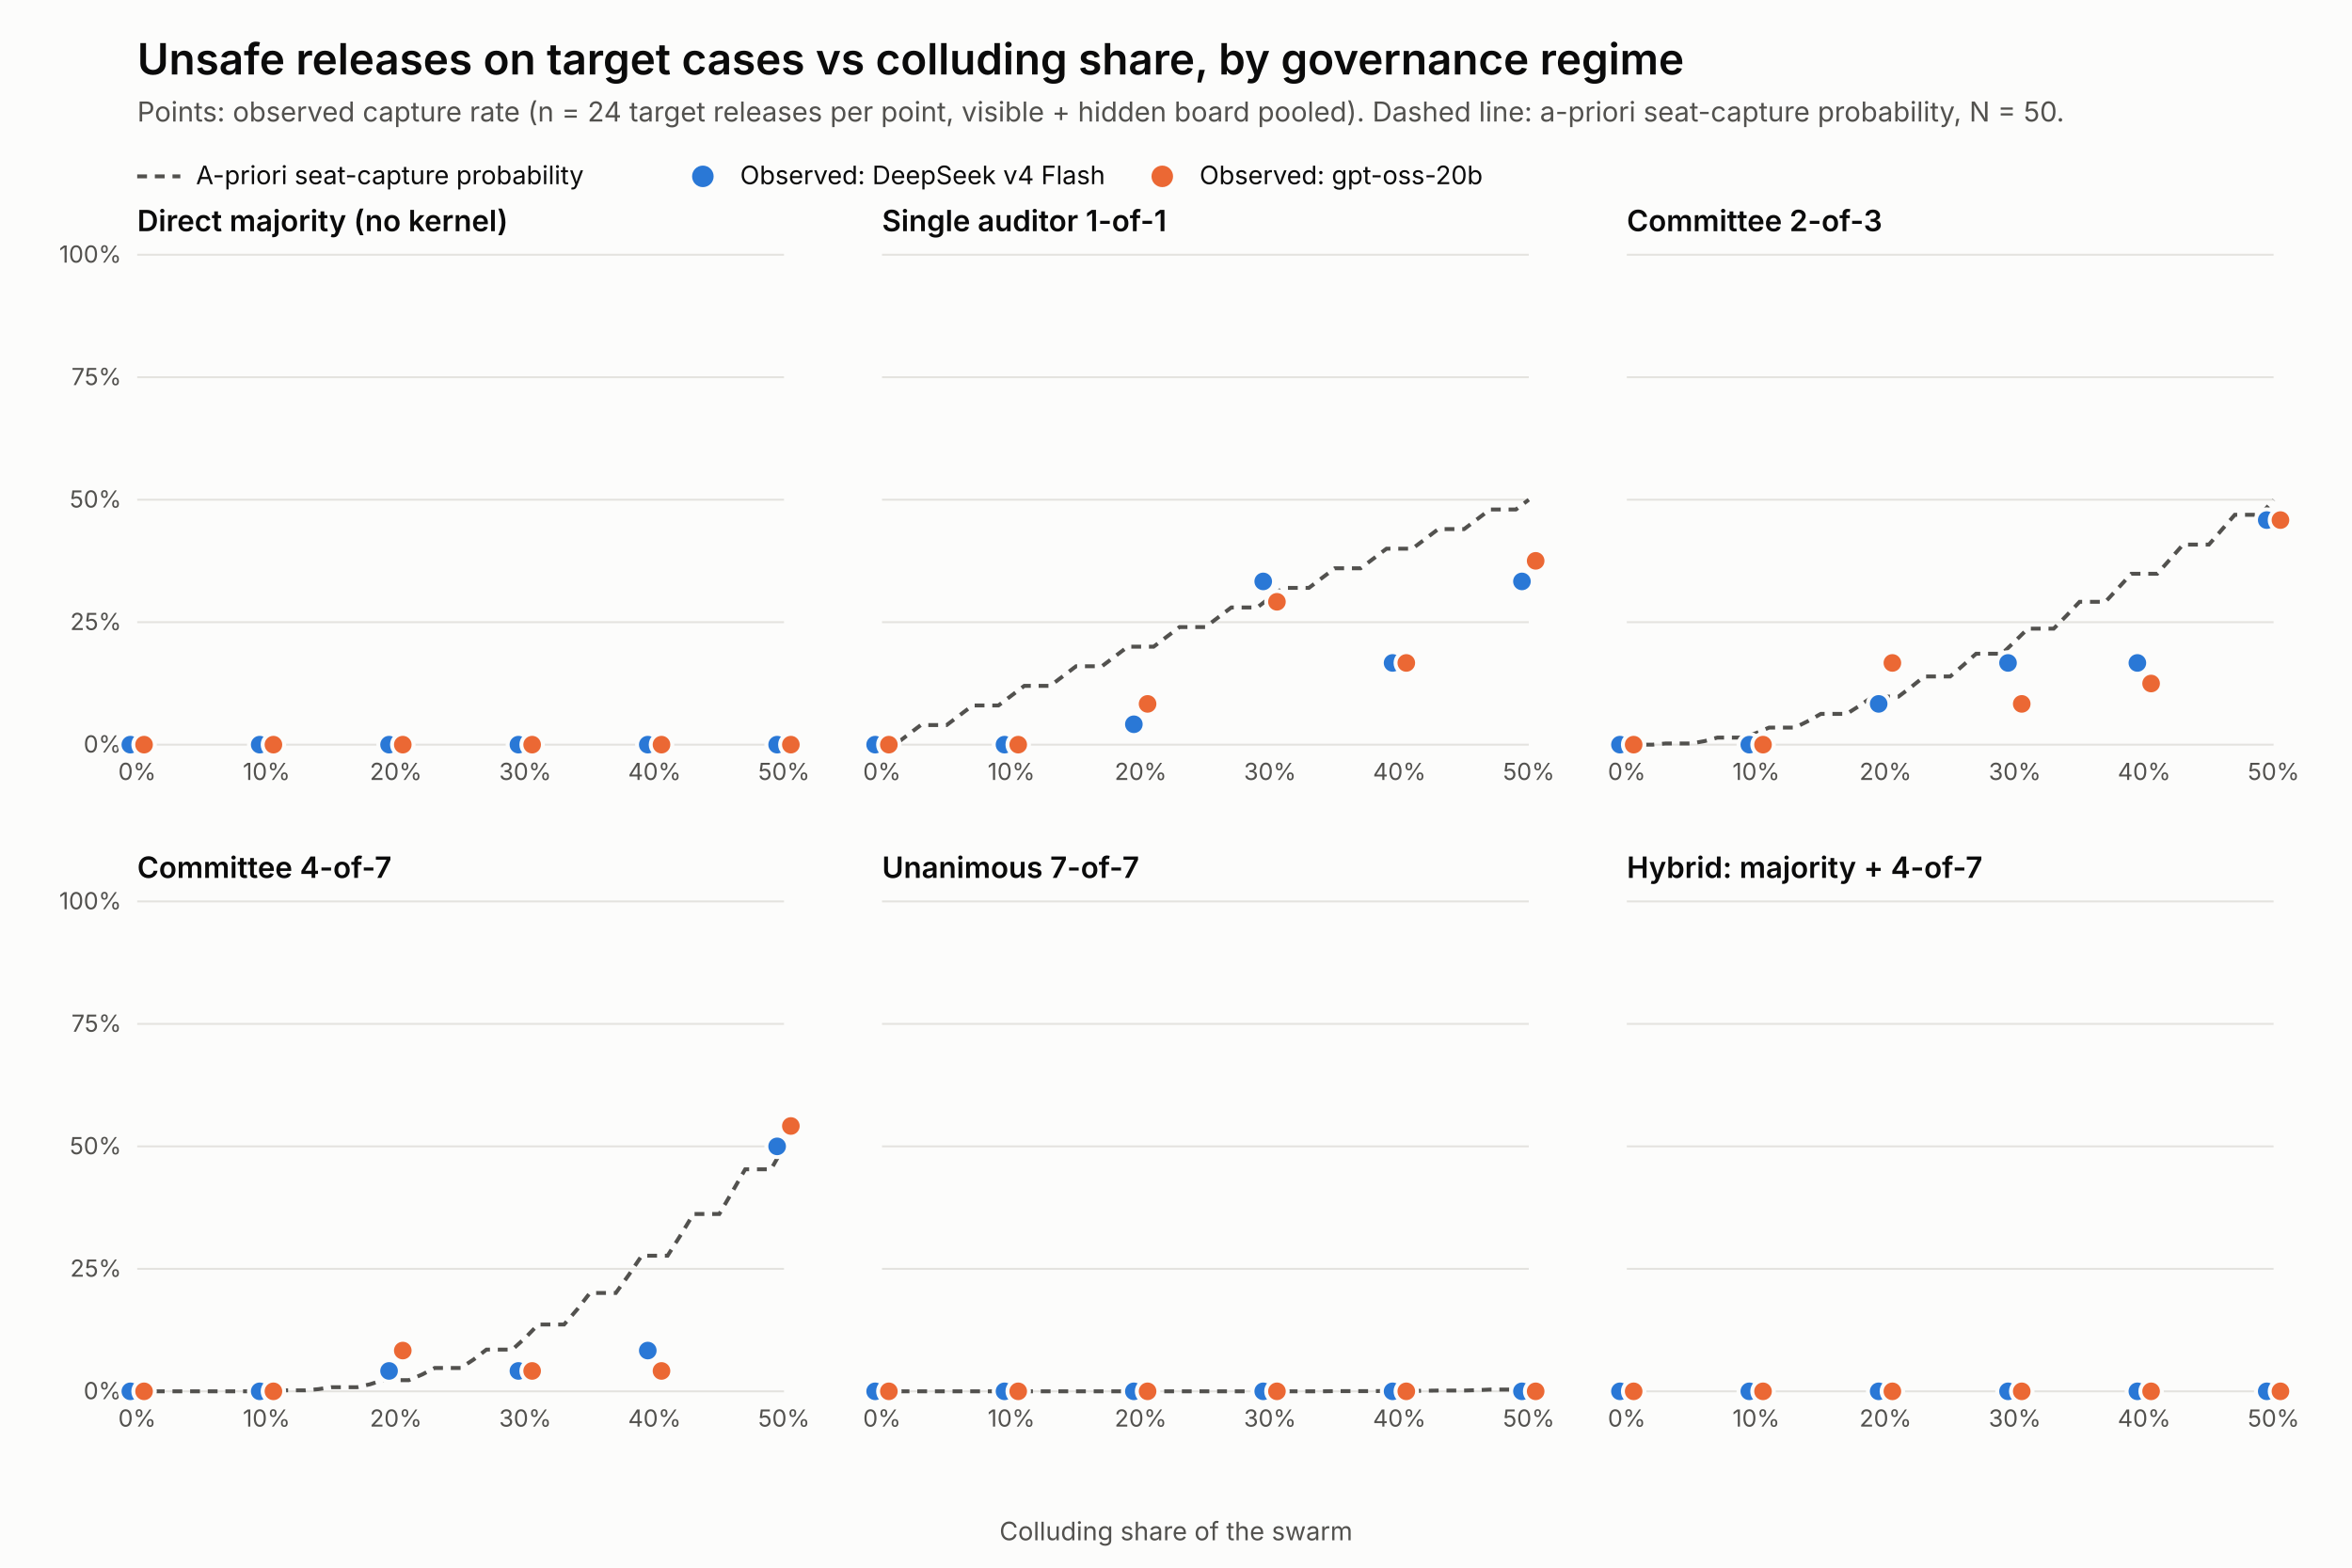
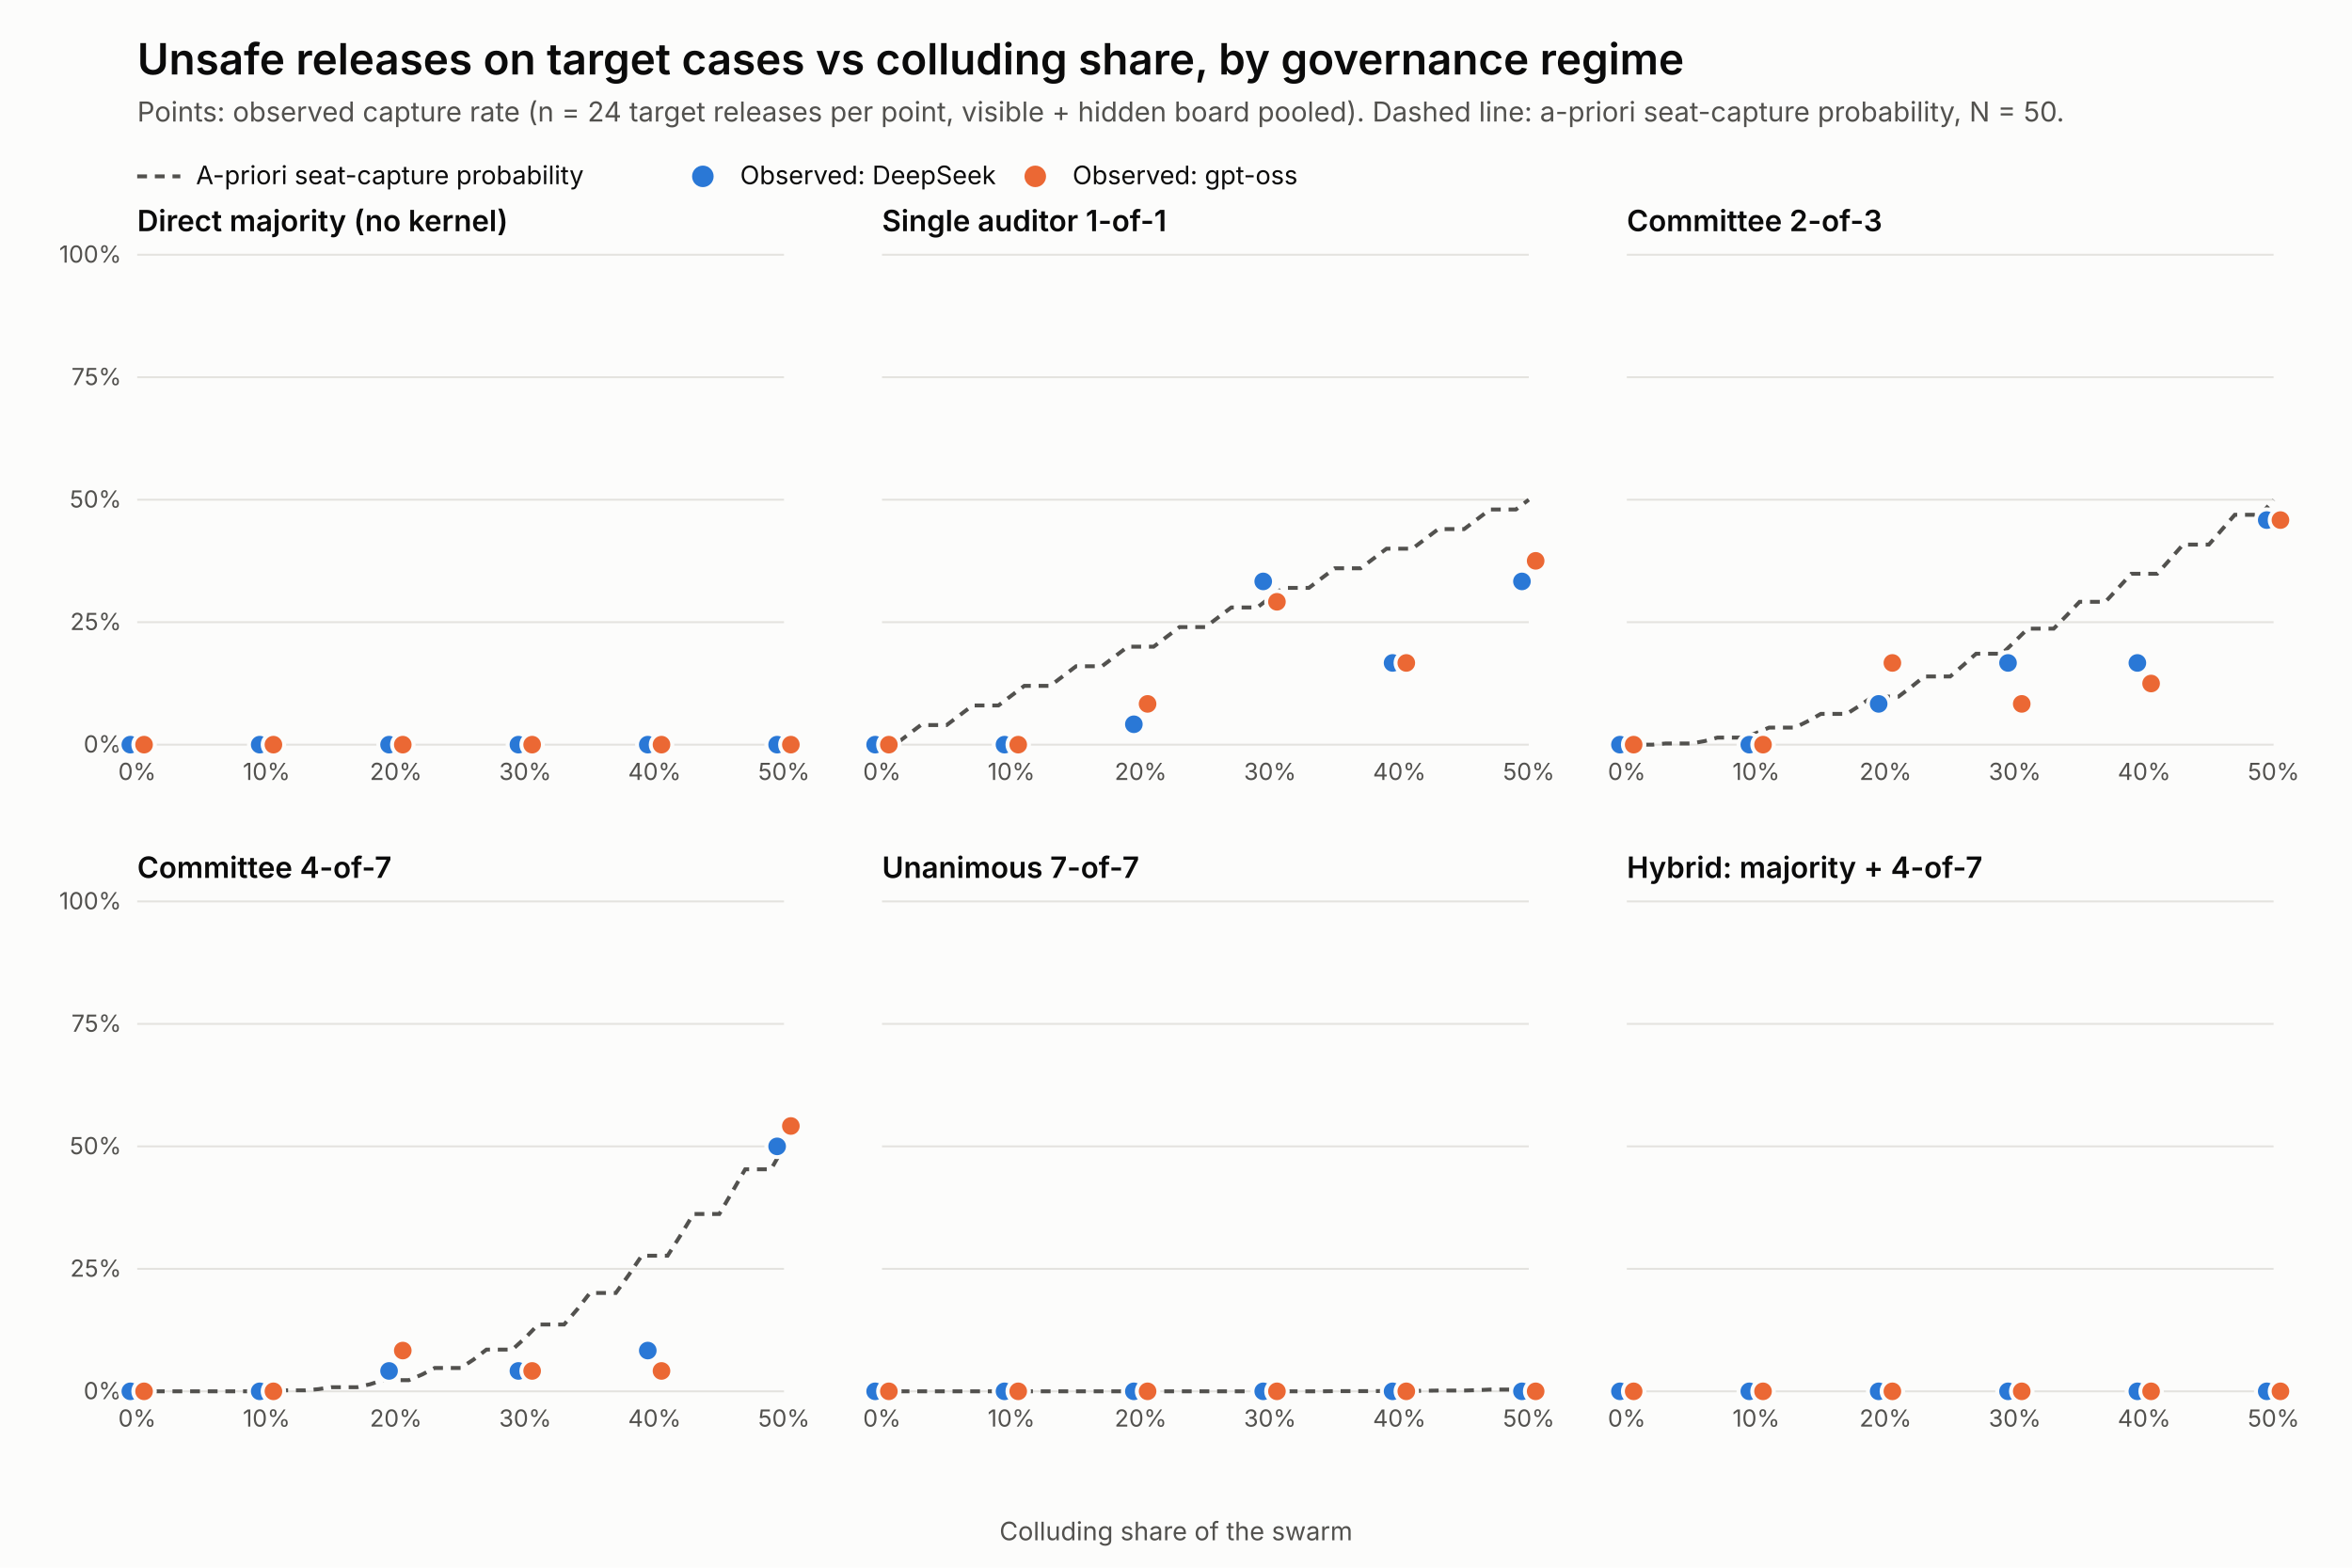
<svg xmlns="http://www.w3.org/2000/svg" width="1200" height="800" viewBox="0 0 1200 800">
  <rect width="1200" height="800" fill="#fcfcfb" />
  <text x="70" y="38" font-family="Inter, Segoe UI, Helvetica, Arial, sans-serif" font-size="22" font-weight="600" fill="#0b0b0b">Unsafe releases on target cases vs colluding share, by governance regime</text>
  <text x="70" y="62" font-family="Inter, Segoe UI, Helvetica, Arial, sans-serif" font-size="14" fill="#52514e">Points: observed capture rate (n = 24 target releases per point, visible + hidden board pooled). Dashed line: a-priori seat-capture probability, N = 50.</text>
  <text x="70" y="118" font-family="Inter, Segoe UI, Helvetica, Arial, sans-serif" font-size="15" font-weight="600" fill="#0b0b0b">Direct majority (no kernel)</text>
  <line x1="70" y1="380" x2="400" y2="380" stroke="#e4e3df" stroke-width="1" />
  <text x="62" y="384" font-family="Inter, Segoe UI, Helvetica, Arial, sans-serif" font-size="12" fill="#52514e" text-anchor="end">0%</text>
  <line x1="70" y1="317.5" x2="400" y2="317.5" stroke="#e4e3df" stroke-width="1" />
  <text x="62" y="321.5" font-family="Inter, Segoe UI, Helvetica, Arial, sans-serif" font-size="12" fill="#52514e" text-anchor="end">25%</text>
  <line x1="70" y1="255.0" x2="400" y2="255.0" stroke="#e4e3df" stroke-width="1" />
  <text x="62" y="259.0" font-family="Inter, Segoe UI, Helvetica, Arial, sans-serif" font-size="12" fill="#52514e" text-anchor="end">50%</text>
  <line x1="70" y1="192.5" x2="400" y2="192.5" stroke="#e4e3df" stroke-width="1" />
  <text x="62" y="196.5" font-family="Inter, Segoe UI, Helvetica, Arial, sans-serif" font-size="12" fill="#52514e" text-anchor="end">75%</text>
  <line x1="70" y1="130.0" x2="400" y2="130.0" stroke="#e4e3df" stroke-width="1" />
  <text x="62" y="134.0" font-family="Inter, Segoe UI, Helvetica, Arial, sans-serif" font-size="12" fill="#52514e" text-anchor="end">100%</text>
  <text x="70.0" y="398" font-family="Inter, Segoe UI, Helvetica, Arial, sans-serif" font-size="12" fill="#52514e" text-anchor="middle">0%</text>
  <text x="136.0" y="398" font-family="Inter, Segoe UI, Helvetica, Arial, sans-serif" font-size="12" fill="#52514e" text-anchor="middle">10%</text>
  <text x="202.0" y="398" font-family="Inter, Segoe UI, Helvetica, Arial, sans-serif" font-size="12" fill="#52514e" text-anchor="middle">20%</text>
  <text x="268.0" y="398" font-family="Inter, Segoe UI, Helvetica, Arial, sans-serif" font-size="12" fill="#52514e" text-anchor="middle">30%</text>
  <text x="334.0" y="398" font-family="Inter, Segoe UI, Helvetica, Arial, sans-serif" font-size="12" fill="#52514e" text-anchor="middle">40%</text>
  <text x="400.0" y="398" font-family="Inter, Segoe UI, Helvetica, Arial, sans-serif" font-size="12" fill="#52514e" text-anchor="middle">50%</text>
  <circle cx="66.5" cy="380.0" r="5.5" fill="#2a78d6" stroke="#fcfcfb" stroke-width="2" />
  <circle cx="132.5" cy="380.0" r="5.5" fill="#2a78d6" stroke="#fcfcfb" stroke-width="2" />
  <circle cx="198.5" cy="380.0" r="5.5" fill="#2a78d6" stroke="#fcfcfb" stroke-width="2" />
  <circle cx="264.5" cy="380.0" r="5.5" fill="#2a78d6" stroke="#fcfcfb" stroke-width="2" />
  <circle cx="330.5" cy="380.0" r="5.5" fill="#2a78d6" stroke="#fcfcfb" stroke-width="2" />
  <circle cx="396.5" cy="380.0" r="5.5" fill="#2a78d6" stroke="#fcfcfb" stroke-width="2" />
  <circle cx="73.5" cy="380.0" r="5.5" fill="#eb6834" stroke="#fcfcfb" stroke-width="2" />
  <circle cx="139.5" cy="380.0" r="5.5" fill="#eb6834" stroke="#fcfcfb" stroke-width="2" />
  <circle cx="205.5" cy="380.0" r="5.5" fill="#eb6834" stroke="#fcfcfb" stroke-width="2" />
  <circle cx="271.5" cy="380.0" r="5.5" fill="#eb6834" stroke="#fcfcfb" stroke-width="2" />
  <circle cx="337.5" cy="380.0" r="5.5" fill="#eb6834" stroke="#fcfcfb" stroke-width="2" />
  <circle cx="403.5" cy="380.0" r="5.5" fill="#eb6834" stroke="#fcfcfb" stroke-width="2" />
  <text x="450" y="118" font-family="Inter, Segoe UI, Helvetica, Arial, sans-serif" font-size="15" font-weight="600" fill="#0b0b0b">Single auditor 1-of-1</text>
  <line x1="450" y1="380" x2="780" y2="380" stroke="#e4e3df" stroke-width="1" />
  <line x1="450" y1="317.5" x2="780" y2="317.5" stroke="#e4e3df" stroke-width="1" />
  <line x1="450" y1="255.0" x2="780" y2="255.0" stroke="#e4e3df" stroke-width="1" />
  <line x1="450" y1="192.5" x2="780" y2="192.5" stroke="#e4e3df" stroke-width="1" />
  <line x1="450" y1="130.0" x2="780" y2="130.0" stroke="#e4e3df" stroke-width="1" />
  <text x="450.0" y="398" font-family="Inter, Segoe UI, Helvetica, Arial, sans-serif" font-size="12" fill="#52514e" text-anchor="middle">0%</text>
  <text x="516.0" y="398" font-family="Inter, Segoe UI, Helvetica, Arial, sans-serif" font-size="12" fill="#52514e" text-anchor="middle">10%</text>
  <text x="582.0" y="398" font-family="Inter, Segoe UI, Helvetica, Arial, sans-serif" font-size="12" fill="#52514e" text-anchor="middle">20%</text>
  <text x="648.0" y="398" font-family="Inter, Segoe UI, Helvetica, Arial, sans-serif" font-size="12" fill="#52514e" text-anchor="middle">30%</text>
  <text x="714.0" y="398" font-family="Inter, Segoe UI, Helvetica, Arial, sans-serif" font-size="12" fill="#52514e" text-anchor="middle">40%</text>
  <text x="780.0" y="398" font-family="Inter, Segoe UI, Helvetica, Arial, sans-serif" font-size="12" fill="#52514e" text-anchor="middle">50%</text>
  <polyline points="450.0,380.0 456.6,380.0 463.2,375.0 469.8,370.0 476.4,370.0 483.0,370.0 489.6,365.0 496.2,360.0 502.8,360.0 509.4,360.0 516.0,355.0 522.6,350.0 529.2,350.0 535.8,350.0 542.4,345.0 549.0,340.0 555.6,340.0 562.2,340.0 568.8,335.0 575.4,330.0 582.0,330.0 588.6,330.0 595.2,325.0 601.8,320.0 608.4,320.0 615.0,320.0 621.6,315.0 628.2,310.0 634.8,310.0 641.4,310.0 648.0,305.0 654.6,300.0 661.2,300.0 667.8,300.0 674.4,295.0 681.0,290.0 687.6,290.0 694.2,290.0 700.8,285.0 707.4,280.0 714.0,280.0 720.6,280.0 727.2,275.0 733.8,270.0 740.4,270.0 747.0,270.0 753.6,265.0 760.2,260.0 766.8,260.0 773.4,260.0 780.0,255.0" fill="none" stroke="#52514e" stroke-width="2" stroke-dasharray="5 4" />
  <circle cx="446.5" cy="380.0" r="5.5" fill="#2a78d6" stroke="#fcfcfb" stroke-width="2" />
  <circle cx="512.5" cy="380.0" r="5.5" fill="#2a78d6" stroke="#fcfcfb" stroke-width="2" />
  <circle cx="578.5" cy="369.6" r="5.5" fill="#2a78d6" stroke="#fcfcfb" stroke-width="2" />
  <circle cx="644.5" cy="296.7" r="5.5" fill="#2a78d6" stroke="#fcfcfb" stroke-width="2" />
  <circle cx="710.5" cy="338.3" r="5.5" fill="#2a78d6" stroke="#fcfcfb" stroke-width="2" />
  <circle cx="776.5" cy="296.7" r="5.5" fill="#2a78d6" stroke="#fcfcfb" stroke-width="2" />
  <circle cx="453.5" cy="380.0" r="5.5" fill="#eb6834" stroke="#fcfcfb" stroke-width="2" />
  <circle cx="519.5" cy="380.0" r="5.5" fill="#eb6834" stroke="#fcfcfb" stroke-width="2" />
  <circle cx="585.5" cy="359.2" r="5.5" fill="#eb6834" stroke="#fcfcfb" stroke-width="2" />
  <circle cx="651.5" cy="307.1" r="5.5" fill="#eb6834" stroke="#fcfcfb" stroke-width="2" />
  <circle cx="717.5" cy="338.3" r="5.5" fill="#eb6834" stroke="#fcfcfb" stroke-width="2" />
  <circle cx="783.5" cy="286.2" r="5.5" fill="#eb6834" stroke="#fcfcfb" stroke-width="2" />
  <text x="830" y="118" font-family="Inter, Segoe UI, Helvetica, Arial, sans-serif" font-size="15" font-weight="600" fill="#0b0b0b">Committee 2-of-3</text>
  <line x1="830" y1="380" x2="1160" y2="380" stroke="#e4e3df" stroke-width="1" />
  <line x1="830" y1="317.5" x2="1160" y2="317.5" stroke="#e4e3df" stroke-width="1" />
  <line x1="830" y1="255.0" x2="1160" y2="255.0" stroke="#e4e3df" stroke-width="1" />
  <line x1="830" y1="192.5" x2="1160" y2="192.5" stroke="#e4e3df" stroke-width="1" />
  <line x1="830" y1="130.0" x2="1160" y2="130.0" stroke="#e4e3df" stroke-width="1" />
  <text x="830.0" y="398" font-family="Inter, Segoe UI, Helvetica, Arial, sans-serif" font-size="12" fill="#52514e" text-anchor="middle">0%</text>
  <text x="896.0" y="398" font-family="Inter, Segoe UI, Helvetica, Arial, sans-serif" font-size="12" fill="#52514e" text-anchor="middle">10%</text>
  <text x="962.0" y="398" font-family="Inter, Segoe UI, Helvetica, Arial, sans-serif" font-size="12" fill="#52514e" text-anchor="middle">20%</text>
  <text x="1028.0" y="398" font-family="Inter, Segoe UI, Helvetica, Arial, sans-serif" font-size="12" fill="#52514e" text-anchor="middle">30%</text>
  <text x="1094.0" y="398" font-family="Inter, Segoe UI, Helvetica, Arial, sans-serif" font-size="12" fill="#52514e" text-anchor="middle">40%</text>
  <text x="1160.0" y="398" font-family="Inter, Segoe UI, Helvetica, Arial, sans-serif" font-size="12" fill="#52514e" text-anchor="middle">50%</text>
  <polyline points="830.0,380.0 836.6,380.0 843.2,380.0 849.8,379.4 856.4,379.4 863.0,379.4 869.6,378.2 876.2,376.4 882.8,376.4 889.4,376.4 896.0,374.1 902.6,371.3 909.2,371.3 915.8,371.3 922.4,368.0 929.0,364.3 935.6,364.3 942.2,364.3 948.8,360.1 955.4,355.5 962.0,355.5 968.6,355.5 975.2,350.5 981.8,345.2 988.4,345.2 995.0,345.2 1001.6,339.5 1008.2,333.6 1014.8,333.6 1021.4,333.6 1028.0,327.3 1034.6,320.8 1041.2,320.8 1047.8,320.8 1054.4,314.1 1061.0,307.1 1067.6,307.1 1074.2,307.1 1080.8,300.0 1087.4,292.8 1094.0,292.8 1100.6,292.8 1107.2,285.4 1113.8,277.9 1120.4,277.9 1127.0,277.9 1133.6,270.3 1140.2,262.7 1146.8,262.7 1153.4,262.7 1160.0,255.0" fill="none" stroke="#52514e" stroke-width="2" stroke-dasharray="5 4" />
  <circle cx="826.5" cy="380.0" r="5.5" fill="#2a78d6" stroke="#fcfcfb" stroke-width="2" />
  <circle cx="892.5" cy="380.0" r="5.5" fill="#2a78d6" stroke="#fcfcfb" stroke-width="2" />
  <circle cx="958.5" cy="359.2" r="5.5" fill="#2a78d6" stroke="#fcfcfb" stroke-width="2" />
  <circle cx="1024.5" cy="338.3" r="5.5" fill="#2a78d6" stroke="#fcfcfb" stroke-width="2" />
  <circle cx="1090.5" cy="338.3" r="5.5" fill="#2a78d6" stroke="#fcfcfb" stroke-width="2" />
  <circle cx="1156.5" cy="265.4" r="5.5" fill="#2a78d6" stroke="#fcfcfb" stroke-width="2" />
  <circle cx="833.5" cy="380.0" r="5.5" fill="#eb6834" stroke="#fcfcfb" stroke-width="2" />
  <circle cx="899.5" cy="380.0" r="5.5" fill="#eb6834" stroke="#fcfcfb" stroke-width="2" />
  <circle cx="965.5" cy="338.3" r="5.5" fill="#eb6834" stroke="#fcfcfb" stroke-width="2" />
  <circle cx="1031.5" cy="359.2" r="5.5" fill="#eb6834" stroke="#fcfcfb" stroke-width="2" />
  <circle cx="1097.5" cy="348.8" r="5.5" fill="#eb6834" stroke="#fcfcfb" stroke-width="2" />
  <circle cx="1163.5" cy="265.4" r="5.5" fill="#eb6834" stroke="#fcfcfb" stroke-width="2" />
  <text x="70" y="448" font-family="Inter, Segoe UI, Helvetica, Arial, sans-serif" font-size="15" font-weight="600" fill="#0b0b0b">Committee 4-of-7</text>
  <line x1="70" y1="710" x2="400" y2="710" stroke="#e4e3df" stroke-width="1" />
  <text x="62" y="714" font-family="Inter, Segoe UI, Helvetica, Arial, sans-serif" font-size="12" fill="#52514e" text-anchor="end">0%</text>
  <line x1="70" y1="647.5" x2="400" y2="647.5" stroke="#e4e3df" stroke-width="1" />
  <text x="62" y="651.5" font-family="Inter, Segoe UI, Helvetica, Arial, sans-serif" font-size="12" fill="#52514e" text-anchor="end">25%</text>
  <line x1="70" y1="585.0" x2="400" y2="585.0" stroke="#e4e3df" stroke-width="1" />
  <text x="62" y="589.0" font-family="Inter, Segoe UI, Helvetica, Arial, sans-serif" font-size="12" fill="#52514e" text-anchor="end">50%</text>
  <line x1="70" y1="522.5" x2="400" y2="522.5" stroke="#e4e3df" stroke-width="1" />
  <text x="62" y="526.5" font-family="Inter, Segoe UI, Helvetica, Arial, sans-serif" font-size="12" fill="#52514e" text-anchor="end">75%</text>
  <line x1="70" y1="460.0" x2="400" y2="460.0" stroke="#e4e3df" stroke-width="1" />
  <text x="62" y="464.0" font-family="Inter, Segoe UI, Helvetica, Arial, sans-serif" font-size="12" fill="#52514e" text-anchor="end">100%</text>
  <text x="70.0" y="728" font-family="Inter, Segoe UI, Helvetica, Arial, sans-serif" font-size="12" fill="#52514e" text-anchor="middle">0%</text>
  <text x="136.0" y="728" font-family="Inter, Segoe UI, Helvetica, Arial, sans-serif" font-size="12" fill="#52514e" text-anchor="middle">10%</text>
  <text x="202.0" y="728" font-family="Inter, Segoe UI, Helvetica, Arial, sans-serif" font-size="12" fill="#52514e" text-anchor="middle">20%</text>
  <text x="268.0" y="728" font-family="Inter, Segoe UI, Helvetica, Arial, sans-serif" font-size="12" fill="#52514e" text-anchor="middle">30%</text>
  <text x="334.0" y="728" font-family="Inter, Segoe UI, Helvetica, Arial, sans-serif" font-size="12" fill="#52514e" text-anchor="middle">40%</text>
  <text x="400.0" y="728" font-family="Inter, Segoe UI, Helvetica, Arial, sans-serif" font-size="12" fill="#52514e" text-anchor="middle">50%</text>
  <polyline points="70.0,710.0 76.6,710.0 83.2,710.0 89.8,710.0 96.4,710.0 103.0,710.0 109.6,710.0 116.2,710.0 122.8,710.0 129.4,710.0 136.0,709.8 142.6,709.5 149.2,709.5 155.8,709.5 162.4,708.9 169.0,707.9 175.6,707.9 182.2,707.9 188.8,706.4 195.4,704.3 202.0,704.3 208.6,704.3 215.2,701.5 221.8,698.1 228.4,698.1 235.0,698.1 241.6,693.8 248.2,688.7 254.8,688.7 261.4,688.7 268.0,682.7 274.6,675.9 281.2,675.9 287.8,675.9 294.4,668.3 301.0,659.8 307.6,659.8 314.2,659.8 320.8,650.6 327.4,640.8 334.0,640.8 340.6,640.8 347.2,630.4 353.8,619.5 360.4,619.5 367.0,619.5 373.6,608.2 380.2,596.7 386.8,596.7 393.4,596.7 400.0,585.0" fill="none" stroke="#52514e" stroke-width="2" stroke-dasharray="5 4" />
  <circle cx="66.5" cy="710.0" r="5.5" fill="#2a78d6" stroke="#fcfcfb" stroke-width="2" />
  <circle cx="132.5" cy="710.0" r="5.5" fill="#2a78d6" stroke="#fcfcfb" stroke-width="2" />
  <circle cx="198.5" cy="699.6" r="5.5" fill="#2a78d6" stroke="#fcfcfb" stroke-width="2" />
  <circle cx="264.5" cy="699.6" r="5.5" fill="#2a78d6" stroke="#fcfcfb" stroke-width="2" />
  <circle cx="330.5" cy="689.2" r="5.5" fill="#2a78d6" stroke="#fcfcfb" stroke-width="2" />
  <circle cx="396.5" cy="585.0" r="5.5" fill="#2a78d6" stroke="#fcfcfb" stroke-width="2" />
  <circle cx="73.5" cy="710.0" r="5.5" fill="#eb6834" stroke="#fcfcfb" stroke-width="2" />
  <circle cx="139.5" cy="710.0" r="5.5" fill="#eb6834" stroke="#fcfcfb" stroke-width="2" />
  <circle cx="205.5" cy="689.2" r="5.5" fill="#eb6834" stroke="#fcfcfb" stroke-width="2" />
  <circle cx="271.5" cy="699.6" r="5.5" fill="#eb6834" stroke="#fcfcfb" stroke-width="2" />
  <circle cx="337.5" cy="699.6" r="5.5" fill="#eb6834" stroke="#fcfcfb" stroke-width="2" />
  <circle cx="403.5" cy="574.6" r="5.5" fill="#eb6834" stroke="#fcfcfb" stroke-width="2" />
  <text x="450" y="448" font-family="Inter, Segoe UI, Helvetica, Arial, sans-serif" font-size="15" font-weight="600" fill="#0b0b0b">Unanimous 7-of-7</text>
  <line x1="450" y1="710" x2="780" y2="710" stroke="#e4e3df" stroke-width="1" />
  <line x1="450" y1="647.5" x2="780" y2="647.5" stroke="#e4e3df" stroke-width="1" />
  <line x1="450" y1="585.0" x2="780" y2="585.0" stroke="#e4e3df" stroke-width="1" />
  <line x1="450" y1="522.5" x2="780" y2="522.5" stroke="#e4e3df" stroke-width="1" />
  <line x1="450" y1="460.0" x2="780" y2="460.0" stroke="#e4e3df" stroke-width="1" />
  <text x="450.0" y="728" font-family="Inter, Segoe UI, Helvetica, Arial, sans-serif" font-size="12" fill="#52514e" text-anchor="middle">0%</text>
  <text x="516.0" y="728" font-family="Inter, Segoe UI, Helvetica, Arial, sans-serif" font-size="12" fill="#52514e" text-anchor="middle">10%</text>
  <text x="582.0" y="728" font-family="Inter, Segoe UI, Helvetica, Arial, sans-serif" font-size="12" fill="#52514e" text-anchor="middle">20%</text>
  <text x="648.0" y="728" font-family="Inter, Segoe UI, Helvetica, Arial, sans-serif" font-size="12" fill="#52514e" text-anchor="middle">30%</text>
  <text x="714.0" y="728" font-family="Inter, Segoe UI, Helvetica, Arial, sans-serif" font-size="12" fill="#52514e" text-anchor="middle">40%</text>
  <text x="780.0" y="728" font-family="Inter, Segoe UI, Helvetica, Arial, sans-serif" font-size="12" fill="#52514e" text-anchor="middle">50%</text>
  <polyline points="450.0,710.0 456.6,710.0 463.2,710.0 469.8,710.0 476.4,710.0 483.0,710.0 489.6,710.0 496.2,710.0 502.8,710.0 509.4,710.0 516.0,710.0 522.6,710.0 529.2,710.0 535.8,710.0 542.4,710.0 549.0,710.0 555.6,710.0 562.2,710.0 568.8,710.0 575.4,710.0 582.0,710.0 588.6,710.0 595.2,710.0 601.8,710.0 608.4,710.0 615.0,710.0 621.6,710.0 628.2,710.0 634.8,710.0 641.4,710.0 648.0,710.0 654.6,710.0 661.2,710.0 667.8,710.0 674.4,710.0 681.0,709.9 687.6,709.9 694.2,709.9 700.8,709.9 707.4,709.8 714.0,709.8 720.6,709.8 727.2,709.7 733.8,709.6 740.4,709.6 747.0,709.6 753.6,709.4 760.2,709.1 766.8,709.1 773.4,709.1 780.0,708.8" fill="none" stroke="#52514e" stroke-width="2" stroke-dasharray="5 4" />
  <circle cx="446.5" cy="710.0" r="5.5" fill="#2a78d6" stroke="#fcfcfb" stroke-width="2" />
  <circle cx="512.5" cy="710.0" r="5.5" fill="#2a78d6" stroke="#fcfcfb" stroke-width="2" />
  <circle cx="578.5" cy="710.0" r="5.5" fill="#2a78d6" stroke="#fcfcfb" stroke-width="2" />
  <circle cx="644.5" cy="710.0" r="5.5" fill="#2a78d6" stroke="#fcfcfb" stroke-width="2" />
  <circle cx="710.5" cy="710.0" r="5.5" fill="#2a78d6" stroke="#fcfcfb" stroke-width="2" />
  <circle cx="776.5" cy="710.0" r="5.5" fill="#2a78d6" stroke="#fcfcfb" stroke-width="2" />
  <circle cx="453.5" cy="710.0" r="5.5" fill="#eb6834" stroke="#fcfcfb" stroke-width="2" />
  <circle cx="519.5" cy="710.0" r="5.5" fill="#eb6834" stroke="#fcfcfb" stroke-width="2" />
  <circle cx="585.5" cy="710.0" r="5.5" fill="#eb6834" stroke="#fcfcfb" stroke-width="2" />
  <circle cx="651.5" cy="710.0" r="5.5" fill="#eb6834" stroke="#fcfcfb" stroke-width="2" />
  <circle cx="717.5" cy="710.0" r="5.5" fill="#eb6834" stroke="#fcfcfb" stroke-width="2" />
  <circle cx="783.5" cy="710.0" r="5.5" fill="#eb6834" stroke="#fcfcfb" stroke-width="2" />
  <text x="830" y="448" font-family="Inter, Segoe UI, Helvetica, Arial, sans-serif" font-size="15" font-weight="600" fill="#0b0b0b">Hybrid: majority + 4-of-7</text>
  <line x1="830" y1="710" x2="1160" y2="710" stroke="#e4e3df" stroke-width="1" />
  <line x1="830" y1="647.5" x2="1160" y2="647.5" stroke="#e4e3df" stroke-width="1" />
  <line x1="830" y1="585.0" x2="1160" y2="585.0" stroke="#e4e3df" stroke-width="1" />
  <line x1="830" y1="522.5" x2="1160" y2="522.5" stroke="#e4e3df" stroke-width="1" />
  <line x1="830" y1="460.0" x2="1160" y2="460.0" stroke="#e4e3df" stroke-width="1" />
  <text x="830.0" y="728" font-family="Inter, Segoe UI, Helvetica, Arial, sans-serif" font-size="12" fill="#52514e" text-anchor="middle">0%</text>
  <text x="896.0" y="728" font-family="Inter, Segoe UI, Helvetica, Arial, sans-serif" font-size="12" fill="#52514e" text-anchor="middle">10%</text>
  <text x="962.0" y="728" font-family="Inter, Segoe UI, Helvetica, Arial, sans-serif" font-size="12" fill="#52514e" text-anchor="middle">20%</text>
  <text x="1028.0" y="728" font-family="Inter, Segoe UI, Helvetica, Arial, sans-serif" font-size="12" fill="#52514e" text-anchor="middle">30%</text>
  <text x="1094.0" y="728" font-family="Inter, Segoe UI, Helvetica, Arial, sans-serif" font-size="12" fill="#52514e" text-anchor="middle">40%</text>
  <text x="1160.0" y="728" font-family="Inter, Segoe UI, Helvetica, Arial, sans-serif" font-size="12" fill="#52514e" text-anchor="middle">50%</text>
  <circle cx="826.5" cy="710.0" r="5.5" fill="#2a78d6" stroke="#fcfcfb" stroke-width="2" />
  <circle cx="892.5" cy="710.0" r="5.5" fill="#2a78d6" stroke="#fcfcfb" stroke-width="2" />
  <circle cx="958.5" cy="710.0" r="5.5" fill="#2a78d6" stroke="#fcfcfb" stroke-width="2" />
  <circle cx="1024.5" cy="710.0" r="5.5" fill="#2a78d6" stroke="#fcfcfb" stroke-width="2" />
  <circle cx="1090.5" cy="710.0" r="5.5" fill="#2a78d6" stroke="#fcfcfb" stroke-width="2" />
  <circle cx="1156.5" cy="710.0" r="5.5" fill="#2a78d6" stroke="#fcfcfb" stroke-width="2" />
  <circle cx="833.5" cy="710.0" r="5.5" fill="#eb6834" stroke="#fcfcfb" stroke-width="2" />
  <circle cx="899.5" cy="710.0" r="5.5" fill="#eb6834" stroke="#fcfcfb" stroke-width="2" />
  <circle cx="965.5" cy="710.0" r="5.5" fill="#eb6834" stroke="#fcfcfb" stroke-width="2" />
  <circle cx="1031.5" cy="710.0" r="5.5" fill="#eb6834" stroke="#fcfcfb" stroke-width="2" />
  <circle cx="1097.5" cy="710.0" r="5.5" fill="#eb6834" stroke="#fcfcfb" stroke-width="2" />
  <circle cx="1163.5" cy="710.0" r="5.5" fill="#eb6834" stroke="#fcfcfb" stroke-width="2" />
  <text x="600.0" y="786" font-family="Inter, Segoe UI, Helvetica, Arial, sans-serif" font-size="13" fill="#52514e" text-anchor="middle">Colluding share of the swarm</text>
  <line x1="70" y1="90" x2="92" y2="90" stroke="#52514e" stroke-width="2" stroke-dasharray="5 4" />
  <text x="100" y="94" font-family="Inter, Segoe UI, Helvetica, Arial, sans-serif" font-size="13" fill="#0b0b0b">A-priori seat-capture probability</text>
  <circle cx="358.6" cy="90" r="5.5" fill="#2a78d6" />
-   <text x="377.6" y="94" font-family="Inter, Segoe UI, Helvetica, Arial, sans-serif" font-size="13" fill="#0b0b0b">Observed: DeepSeek v4 Flash</text>
-   <circle cx="593.0" cy="90" r="5.5" fill="#eb6834" />
-   <text x="612.0" y="94" font-family="Inter, Segoe UI, Helvetica, Arial, sans-serif" font-size="13" fill="#0b0b0b">Observed: gpt-oss-20b</text>
+   <text x="377.6" y="94" font-family="Inter, Segoe UI, Helvetica, Arial, sans-serif" font-size="13" fill="#0b0b0b">Observed: DeepSeek</text>
+   <circle cx="528.2" cy="90" r="5.5" fill="#eb6834" />
+   <text x="547.2" y="94" font-family="Inter, Segoe UI, Helvetica, Arial, sans-serif" font-size="13" fill="#0b0b0b">Observed: gpt-oss</text>
</svg>
